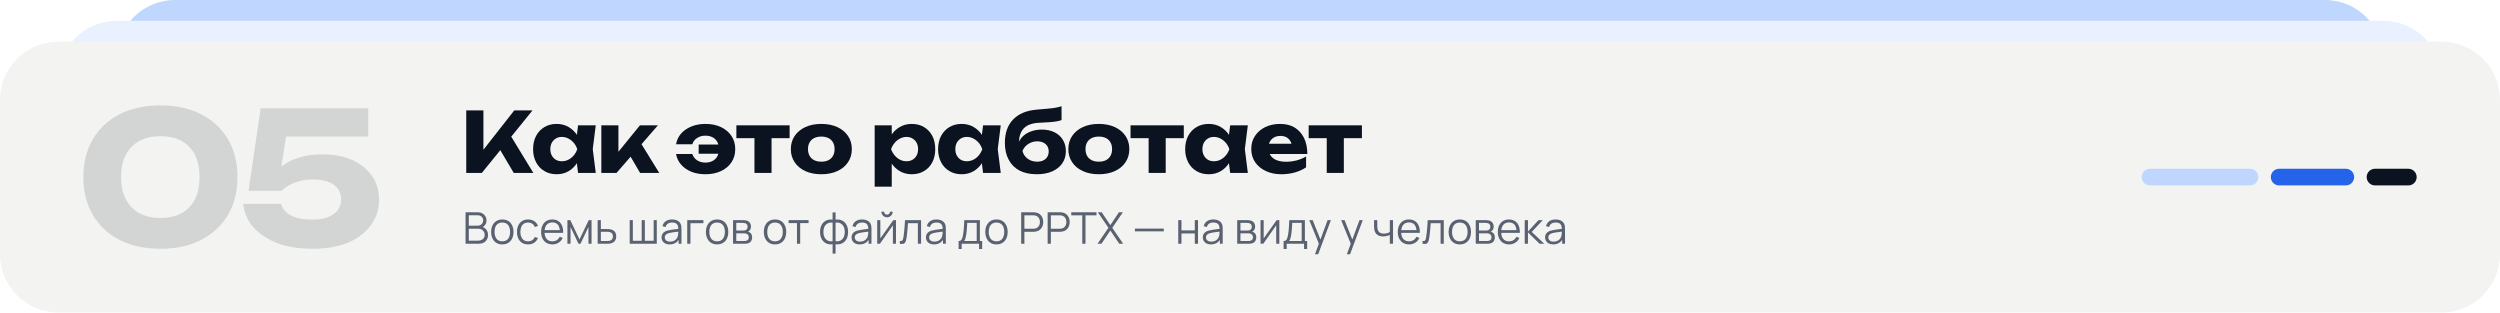
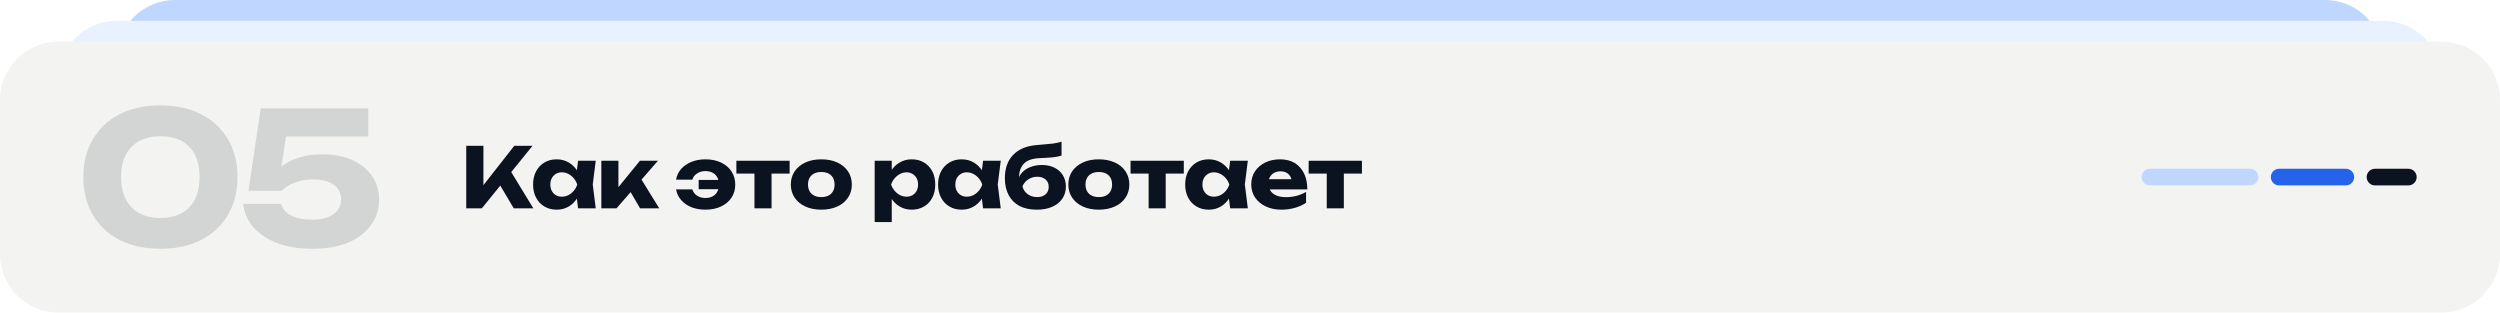
<svg xmlns="http://www.w3.org/2000/svg" width="1200" height="150" viewBox="0 0 1200 150" role="img" aria-labelledby="t d">
  <defs>
    <linearGradient id="cta" x1="0" y1="0" x2="1" y2="0.35">
      <stop offset="0" stop-color="#1D4ED8" />
      <stop offset=".45" stop-color="#2563EB" />
      <stop offset="1.4" stop-color="#38BDF8" />
    </linearGradient>
    <path id="U-zero" d="M463 -16Q335 -16 240 32Q145 81 94 169Q42 257 42 375Q42 493 94 581Q145 669 240 718Q335 766 463 766Q590 766 684 718Q779 669 831 581Q883 493 883 375Q883 257 831 169Q779 81 684 32Q590 -16 463 -16ZM463 152Q564 152 620 210Q676 269 676 375Q676 482 620 540Q564 598 463 598Q362 598 305 540Q248 482 248 375Q248 269 305 210Q362 152 463 152Z" />
    <path id="U-five" d="M124 750H711V596H185L268 632L226 363L175 362Q197 400 235 431Q273 462 329 480Q385 499 459 499Q555 499 624 468Q694 436 732 380Q770 325 770 252Q770 174 726 114Q683 53 602 18Q520 -16 405 -16Q294 -16 212 16Q129 49 82 104Q36 160 29 229H235Q245 190 289 166Q333 143 405 143Q455 143 490 156Q525 170 544 194Q563 219 563 253Q563 285 546 310Q529 335 495 348Q461 362 411 362Q369 362 336 353Q303 344 278 330Q254 316 237 300H58Z" />
    <path id="U-uni041A" d="M70 0V750H276V165L221 208L646 750H865L257 0ZM428 358 580 484 875 0H640Z" />
    <path id="U-uni0430" d="M572 0 546 206 573 285 546 364 572 571H784L748 286L784 0ZM620 285Q606 195 564 127Q523 59 460 22Q396 -16 315 -16Q231 -16 168 22Q104 59 68 128Q32 196 32 285Q32 376 68 444Q104 512 168 550Q231 588 315 588Q396 588 460 550Q523 513 565 446Q607 378 620 285ZM239 285Q239 243 256 210Q274 177 305 158Q336 140 376 140Q418 140 455 158Q492 177 520 210Q548 243 562 285Q548 328 520 361Q492 394 455 413Q418 432 376 432Q336 432 305 413Q274 394 256 361Q239 328 239 285Z" />
    <path id="U-uni043A" d="M56 0V571H261V159L201 180L519 571H735L238 0ZM521 0 358 279 512 387 751 0Z" />
    <path id="U-uni044D" d="M375 -16Q282 -16 206 14Q131 45 83 100Q35 155 23 227H218Q232 181 274 152Q317 124 374 124Q424 124 460 143Q497 162 517 198Q537 234 537 285Q537 337 517 373Q497 409 460 428Q424 447 374 447Q317 447 274 418Q231 390 218 344H23Q35 417 83 472Q131 526 206 557Q282 588 375 588Q481 588 562 550Q643 511 688 443Q733 375 733 285Q733 196 688 128Q643 60 562 22Q481 -16 375 -16ZM628 230H294V341H628Z" />
    <path id="U-uni0442" d="M231 501H436V0H231ZM14 571H653V417H14Z" />
    <path id="U-uni043E" d="M396 -16Q286 -16 204 22Q122 59 76 128Q30 196 30 285Q30 376 76 444Q122 512 204 550Q286 588 396 588Q505 588 588 550Q670 512 716 444Q762 376 762 285Q762 196 716 128Q670 59 588 22Q505 -16 396 -16ZM396 135Q446 135 482 153Q517 171 536 205Q555 239 555 285Q555 333 536 366Q517 400 482 418Q446 436 396 436Q346 436 310 418Q274 400 255 366Q236 333 236 286Q236 239 255 205Q274 171 310 153Q346 135 396 135Z" />
    <path id="U-uni0440" d="M56 571H261V407L252 383V223L261 176V-165H56ZM196 285Q209 378 250 446Q292 513 356 550Q420 588 501 588Q585 588 648 550Q712 512 748 444Q783 376 783 285Q783 196 748 128Q712 59 648 22Q585 -16 501 -16Q420 -16 356 22Q292 59 251 127Q210 195 196 285ZM577 285Q577 328 560 361Q542 394 510 413Q479 432 439 432Q398 432 361 413Q324 394 296 361Q268 328 253 285Q268 243 296 210Q324 177 361 158Q398 140 439 140Q479 140 510 158Q542 177 560 210Q577 243 577 285Z" />
    <path id="U-uni0431" d="M419 -16Q298 -16 212 28Q127 73 82 158Q36 242 36 361Q36 538 134 640Q232 743 414 759Q489 765 538 770Q587 774 618 778Q650 783 672 788Q695 793 716 800V634Q692 625 659 619Q626 613 576 609Q527 605 453 602Q325 597 266 538Q206 478 206 365V344L200 359Q218 409 258 445Q298 481 355 500Q412 520 479 520Q566 520 631 488Q696 456 732 397Q768 338 768 261Q768 177 724 114Q681 52 603 18Q525 -16 419 -16ZM424 135Q466 135 497 150Q528 165 545 193Q562 221 562 257Q562 295 545 322Q528 349 497 364Q466 379 424 379Q365 379 318 348Q270 318 247 264Q261 206 310 170Q358 135 424 135Z" />
    <path id="U-uni0435" d="M391 -16Q287 -16 206 22Q124 60 77 128Q30 197 30 288Q30 377 75 444Q120 512 198 550Q277 588 376 588Q479 588 552 544Q624 499 664 418Q703 337 703 227H195V350H588L521 307Q517 351 499 382Q481 412 452 428Q422 444 381 444Q336 444 304 426Q272 408 254 376Q236 345 236 303Q236 249 260 212Q285 174 332 154Q380 134 449 134Q512 134 574 150Q637 167 688 197V67Q629 27 554 6Q478 -16 391 -16Z" />
-     <path id="MR-uni0412" d="M140 0V1440H696Q817 1440 907 1390Q997 1340 1047 1256Q1097 1171 1097 1069Q1097 953 1035 862Q973 772 869 737L867 786Q1007 746 1087 646Q1167 546 1167 404Q1167 279 1114 188Q1061 98 965 49Q869 0 742 0ZM288 141H706Q794 141 864 172Q934 204 974 262Q1015 320 1015 402Q1015 482 978 546Q941 610 878 648Q814 687 733 687H288ZM288 826H695Q764 826 821 858Q878 889 912 944Q945 999 945 1071Q945 1173 874 1237Q804 1301 695 1301H288Z" />
-     <path id="MR-uni043E" d="M591 -30Q430 -30 316 43Q202 116 141 245Q80 374 80 541Q80 711 142 839Q204 967 318 1038Q433 1110 591 1110Q753 1110 868 1038Q982 965 1042 836Q1103 708 1103 541Q1103 371 1042 242Q981 114 866 42Q751 -30 591 -30ZM591 111Q771 111 859 230Q947 350 947 541Q947 737 858 853Q770 969 591 969Q470 969 392 914Q313 860 274 764Q236 667 236 541Q236 346 326 228Q416 111 591 111Z" />
-     <path id="MR-uni0441" d="M588 -30Q425 -30 312 43Q199 116 140 244Q82 373 80 540Q82 710 142 838Q202 967 315 1038Q428 1110 589 1110Q753 1110 874 1030Q996 950 1041 811L897 765Q859 862 776 916Q694 969 588 969Q469 969 391 914Q313 860 275 763Q237 666 236 540Q238 346 326 228Q414 111 588 111Q698 111 776 162Q853 212 893 309L1041 265Q981 121 865 46Q749 -30 588 -30Z" />
-     <path id="MR-uni0435" d="M597 -30Q439 -30 324 40Q208 110 144 237Q80 364 80 535Q80 712 143 841Q206 970 320 1040Q435 1110 591 1110Q751 1110 864 1036Q977 963 1035 826Q1093 689 1088 499H938V551Q934 761 848 868Q761 975 595 975Q421 975 328 862Q236 749 236 540Q236 336 328 224Q421 111 591 111Q707 111 794 164Q880 218 930 319L1067 266Q1003 125 878 48Q754 -30 597 -30ZM184 499V622H1009V499Z" />
-     <path id="MR-uni043C" d="M139 0V1080H270L691 196L1113 1080H1243V0H1101V766L738 0H645L282 766V0Z" />
-     <path id="MR-uni044C" d="M141 0 139 1080H287V673H540Q587 673 632 671Q678 669 713 663Q793 648 856 610Q918 572 954 505Q989 438 989 337Q989 198 918 118Q846 38 737 14Q696 5 648 2Q600 0 553 0ZM287 126H547Q581 126 623 128Q665 130 697 139Q750 154 794 200Q837 245 837 337Q837 428 795 474Q753 521 683 536Q652 543 616 545Q580 547 547 547H287Z" />
-     <path id="MR-uni0448" d="M139 0V1080H282V136H687V1080H830V136H1234V1080H1377V0Z" />
-     <path id="MR-uni0430" d="M449 -30Q327 -30 244 14Q162 58 121 131Q80 204 80 290Q80 378 116 440Q151 503 212 543Q274 583 355 604Q437 624 536 640Q636 655 732 666Q827 678 899 689L847 657Q850 817 785 894Q720 971 559 971Q448 971 372 921Q295 871 264 763L121 805Q158 950 270 1030Q382 1110 561 1110Q709 1110 812 1054Q916 999 959 894Q979 847 985 789Q991 731 991 671V0H860V271L898 255Q843 116 727 43Q611 -30 449 -30ZM466 97Q569 97 646 134Q723 171 770 236Q817 300 831 381Q843 433 844 496Q845 558 845 589L901 560Q826 550 738 540Q651 530 566 517Q482 504 414 486Q368 473 325 450Q282 426 254 387Q227 348 227 290Q227 243 250 199Q274 155 326 126Q379 97 466 97Z" />
-     <path id="MR-uni0433" d="M140 0V1080H880V939H287V0Z" />
-     <path id="MR-uni0432" d="M139 0V1080H584Q618 1080 666 1076Q715 1072 757 1061Q848 1037 904 963Q959 889 959 785Q959 727 942 682Q924 636 892 603Q877 586 859 574Q841 561 824 553Q856 547 893 525Q951 491 981 434Q1011 376 1011 294Q1011 183 958 113Q905 43 816 17Q776 6 730 3Q683 0 642 0ZM287 125H635Q656 125 688 128Q720 132 745 138Q804 153 832 198Q859 244 859 298Q859 369 818 414Q776 460 707 470Q684 475 659 476Q634 477 614 477H287ZM287 603H589Q615 603 648 606Q680 610 704 619Q756 637 780 681Q805 725 805 777Q805 834 778 877Q752 920 699 937Q663 950 622 952Q580 954 569 954H287Z" />
-     <path id="MR-uni0442" d="M433 0V944H50V1080H963V944H580V0Z" />
-     <path id="MR-uni0444" d="M652 -450V-21Q494 -46 364 14Q234 73 157 207Q80 341 80 539Q80 737 157 872Q234 1006 364 1066Q494 1126 652 1101V1432H788V1101Q946 1126 1076 1066Q1206 1006 1283 872Q1360 737 1360 539Q1360 341 1283 207Q1206 73 1076 14Q946 -46 788 -21V-450ZM652 116V963Q571 977 496 958Q421 940 361 888Q301 835 266 748Q232 662 232 539Q232 416 267 330Q302 243 362 191Q422 139 497 121Q572 103 652 116ZM788 116Q868 103 943 121Q1018 139 1078 190Q1138 242 1173 328Q1208 415 1208 539Q1208 663 1174 750Q1139 836 1079 888Q1019 940 944 958Q869 977 788 963Z" />
-     <path id="MR-uni0439" d="M588 1208Q517 1208 458 1243Q399 1278 364 1336Q330 1395 330 1466H452Q452 1410 492 1370Q532 1330 588 1330Q645 1330 684 1370Q724 1410 724 1466H846Q846 1395 812 1336Q777 1278 718 1243Q659 1208 588 1208ZM998 1080V0H855V841L263 0H139V1080H282V246L875 1080Z" />
-     <path id="MR-uni043B" d="M40 0V129Q100 118 132 134Q163 151 178 190Q193 230 203 289Q219 387 232 505Q245 623 256 766Q266 908 277 1080H1011V0H865V939H413Q406 833 397 728Q388 623 378 526Q369 430 358 349Q347 268 335 209Q317 120 288 67Q258 14 200 -3Q142 -20 40 0Z" />
-     <path id="MR-uni0434" d="M60 -240V126Q152 126 192 186Q232 245 257 376Q274 461 285 559Q296 657 304 784Q312 910 319 1080H1033V126H1137V-240H995V0H201V-240ZM309 126H887V954H455Q452 878 446 793Q441 708 434 623Q426 538 416 464Q407 389 394 333Q379 261 362 210Q344 159 309 126Z" />
-     <path id="MR-P" d="M140 0V1440H696Q717 1440 744 1438Q770 1437 797 1432Q910 1415 988 1354Q1067 1292 1108 1199Q1148 1106 1148 993Q1148 881 1107 788Q1066 695 988 634Q909 572 797 555Q770 551 744 549Q717 547 696 547H287V0ZM287 687H692Q710 687 734 689Q758 691 781 696Q855 712 902 757Q950 802 974 864Q997 926 997 993Q997 1060 974 1122Q950 1185 902 1230Q855 1275 781 1291Q758 1296 734 1298Q710 1299 692 1299H287Z" />
-     <path id="MR-T" d="M523 0V1299H20V1440H1173V1299H670V0Z" />
-     <path id="MR-X" d="M20 0 519 729 33 1440H211L606 852L1001 1440H1180L694 729L1192 0H1014L606 605L199 0Z" />
-     <path id="MR-emdash" d="M120 567V693H1440V567Z" />
-     <path id="MR-uni043D" d="M139 0V1080H286V611H895V1080H1042V0H895V470H286V0Z" />
-     <path id="MR-uni0438" d="M998 1080V0H855V841L263 0H139V1080H282V246L875 1080Z" />
-     <path id="MR-uni0443" d="M294 -480 503 87 506 -81 33 1080H189L577 109H513L871 1080H1021L441 -480Z" />
-     <path id="MR-uni0447" d="M801 0V402Q747 375 668 355Q589 335 498 335Q334 335 232 408Q130 481 99 619Q89 660 86 706Q82 752 81 789Q80 826 80 842V1080H228V842Q228 809 230 767Q232 725 239 685Q259 576 330 520Q400 464 528 464Q608 464 680 484Q751 505 801 540V1080H948V0Z" />
-     <path id="MR-uni043A" d="M139 0 140 1080H288V560L770 1080H966L460 540L1032 0H818L288 520V0Z" />
  </defs>
  <rect x="56" y="0" width="1088" height="60" rx="28" fill="#BFD6FF" fill-opacity="1" />
  <rect x="28" y="10" width="1144" height="60" rx="28" fill="#E9F1FF" />
  <rect x="0" y="20" width="1200" height="130" rx="28" fill="#F3F4F1" />
  <g fill="#0B1220" fill-opacity="0.14">
    <use href="#U-zero" transform="matrix(0.088 0 0 -0.088 36.3 118.0)" />
    <use href="#U-five" transform="matrix(0.088 0 0 -0.088 114.2 118.0)" />
  </g>
  <g fill="#0B1220">
-     <use href="#U-uni041A" transform="matrix(0.04 0 0 -0.04 221.0 83.0)" />
-     <use href="#U-uni0430" transform="matrix(0.04 0 0 -0.04 254.6 83.0)" />
-     <use href="#U-uni043A" transform="matrix(0.04 0 0 -0.04 286.4 83.0)" />
-     <use href="#U-uni044D" transform="matrix(0.04 0 0 -0.04 323.6 83.0)" />
-     <use href="#U-uni0442" transform="matrix(0.04 0 0 -0.04 352.9 83.0)" />
-     <use href="#U-uni043E" transform="matrix(0.04 0 0 -0.04 378.4 83.0)" />
-     <use href="#U-uni0440" transform="matrix(0.04 0 0 -0.04 417.6 83.0)" />
-     <use href="#U-uni0430" transform="matrix(0.04 0 0 -0.04 449.0 83.0)" />
-     <use href="#U-uni0431" transform="matrix(0.04 0 0 -0.04 480.9 83.0)" />
-     <use href="#U-uni043E" transform="matrix(0.04 0 0 -0.04 511.6 83.0)" />
-     <use href="#U-uni0442" transform="matrix(0.04 0 0 -0.04 542.1 83.0)" />
-     <use href="#U-uni0430" transform="matrix(0.04 0 0 -0.04 567.6 83.0)" />
-     <use href="#U-uni0435" transform="matrix(0.04 0 0 -0.04 599.4 83.0)" />
-     <use href="#U-uni0442" transform="matrix(0.04 0 0 -0.04 627.6 83.0)" />
-   </g>
-   <g fill="#5A6272">
-     <use href="#MR-uni0412" transform="matrix(0.0105 0 0 -0.0105 222.0 117.0)" />
-     <use href="#MR-uni043E" transform="matrix(0.0105 0 0 -0.0105 234.9 117.0)" />
-     <use href="#MR-uni0441" transform="matrix(0.0105 0 0 -0.0105 247.3 117.0)" />
-     <use href="#MR-uni0435" transform="matrix(0.0105 0 0 -0.0105 258.9 117.0)" />
-     <use href="#MR-uni043C" transform="matrix(0.0105 0 0 -0.0105 270.9 117.0)" />
-     <use href="#MR-uni044C" transform="matrix(0.0105 0 0 -0.0105 285.4 117.0)" />
-     <use href="#MR-uni0448" transform="matrix(0.0105 0 0 -0.0105 300.8 117.0)" />
-     <use href="#MR-uni0430" transform="matrix(0.0105 0 0 -0.0105 316.7 117.0)" />
-     <use href="#MR-uni0433" transform="matrix(0.0105 0 0 -0.0105 328.4 117.0)" />
-     <use href="#MR-uni043E" transform="matrix(0.0105 0 0 -0.0105 338.0 117.0)" />
-     <use href="#MR-uni0432" transform="matrix(0.0105 0 0 -0.0105 350.4 117.0)" />
-     <use href="#MR-uni043E" transform="matrix(0.0105 0 0 -0.0105 365.8 117.0)" />
-     <use href="#MR-uni0442" transform="matrix(0.0105 0 0 -0.0105 378.0 117.0)" />
-     <use href="#MR-uni0444" transform="matrix(0.0105 0 0 -0.0105 392.8 117.0)" />
-     <use href="#MR-uni0430" transform="matrix(0.0105 0 0 -0.0105 407.9 117.0)" />
-     <use href="#MR-uni0439" transform="matrix(0.0105 0 0 -0.0105 419.6 117.0)" />
-     <use href="#MR-uni043B" transform="matrix(0.0105 0 0 -0.0105 431.5 117.0)" />
-     <use href="#MR-uni0430" transform="matrix(0.0105 0 0 -0.0105 443.6 117.0)" />
-     <use href="#MR-uni0434" transform="matrix(0.0105 0 0 -0.0105 459.5 117.0)" />
-     <use href="#MR-uni043E" transform="matrix(0.0105 0 0 -0.0105 472.1 117.0)" />
-     <use href="#MR-P" transform="matrix(0.0105 0 0 -0.0105 488.7 117.0)" />
-     <use href="#MR-P" transform="matrix(0.0105 0 0 -0.0105 501.4 117.0)" />
-     <use href="#MR-T" transform="matrix(0.0105 0 0 -0.0105 514.0 117.0)" />
-     <use href="#MR-X" transform="matrix(0.0105 0 0 -0.0105 526.6 117.0)" />
-     <use href="#MR-emdash" transform="matrix(0.0105 0 0 -0.0105 543.5 117.0)" />
-     <use href="#MR-uni043D" transform="matrix(0.0105 0 0 -0.0105 564.1 117.0)" />
-     <use href="#MR-uni0430" transform="matrix(0.0105 0 0 -0.0105 576.5 117.0)" />
-     <use href="#MR-uni0432" transform="matrix(0.0105 0 0 -0.0105 592.4 117.0)" />
-     <use href="#MR-uni0438" transform="matrix(0.0105 0 0 -0.0105 603.6 117.0)" />
-     <use href="#MR-uni0434" transform="matrix(0.0105 0 0 -0.0105 615.5 117.0)" />
-     <use href="#MR-uni0443" transform="matrix(0.0105 0 0 -0.0105 628.1 117.0)" />
-     <use href="#MR-uni0443" transform="matrix(0.0105 0 0 -0.0105 643.4 117.0)" />
-     <use href="#MR-uni0447" transform="matrix(0.0105 0 0 -0.0105 658.7 117.0)" />
-     <use href="#MR-uni0435" transform="matrix(0.0105 0 0 -0.0105 670.1 117.0)" />
-     <use href="#MR-uni043B" transform="matrix(0.0105 0 0 -0.0105 682.4 117.0)" />
-     <use href="#MR-uni043E" transform="matrix(0.0105 0 0 -0.0105 694.5 117.0)" />
-     <use href="#MR-uni0432" transform="matrix(0.0105 0 0 -0.0105 706.9 117.0)" />
-     <use href="#MR-uni0435" transform="matrix(0.0105 0 0 -0.0105 718.1 117.0)" />
-     <use href="#MR-uni043A" transform="matrix(0.0105 0 0 -0.0105 730.4 117.0)" />
-     <use href="#MR-uni0430" transform="matrix(0.0105 0 0 -0.0105 740.8 117.0)" />
+     <use href="#U-uni041A" transform="matrix(0.04 0 0 -0.04 221.0 100.0)" />
+     <use href="#U-uni0430" transform="matrix(0.04 0 0 -0.04 254.6 100.0)" />
+     <use href="#U-uni043A" transform="matrix(0.04 0 0 -0.04 286.4 100.0)" />
+     <use href="#U-uni044D" transform="matrix(0.04 0 0 -0.04 323.6 100.0)" />
+     <use href="#U-uni0442" transform="matrix(0.04 0 0 -0.04 352.9 100.0)" />
+     <use href="#U-uni043E" transform="matrix(0.04 0 0 -0.04 378.4 100.0)" />
+     <use href="#U-uni0440" transform="matrix(0.04 0 0 -0.04 417.6 100.0)" />
+     <use href="#U-uni0430" transform="matrix(0.04 0 0 -0.04 449.0 100.0)" />
+     <use href="#U-uni0431" transform="matrix(0.04 0 0 -0.04 480.9 100.0)" />
+     <use href="#U-uni043E" transform="matrix(0.04 0 0 -0.04 511.6 100.0)" />
+     <use href="#U-uni0442" transform="matrix(0.04 0 0 -0.04 542.1 100.0)" />
+     <use href="#U-uni0430" transform="matrix(0.04 0 0 -0.04 567.6 100.0)" />
+     <use href="#U-uni0435" transform="matrix(0.04 0 0 -0.04 599.4 100.0)" />
+     <use href="#U-uni0442" transform="matrix(0.04 0 0 -0.04 627.6 100.0)" />
  </g>
  <rect x="1028.00" y="81.00" width="56.00" height="8.00" rx="4.00" fill="#BFD6FF" fill-opacity="1" />
  <rect x="1090.00" y="81.00" width="40.00" height="8.00" rx="4.00" fill="#2563EB" fill-opacity="1" />
  <rect x="1136.00" y="81.00" width="24.00" height="8.00" rx="4.00" fill="#0B1220" fill-opacity="1" />
</svg>
